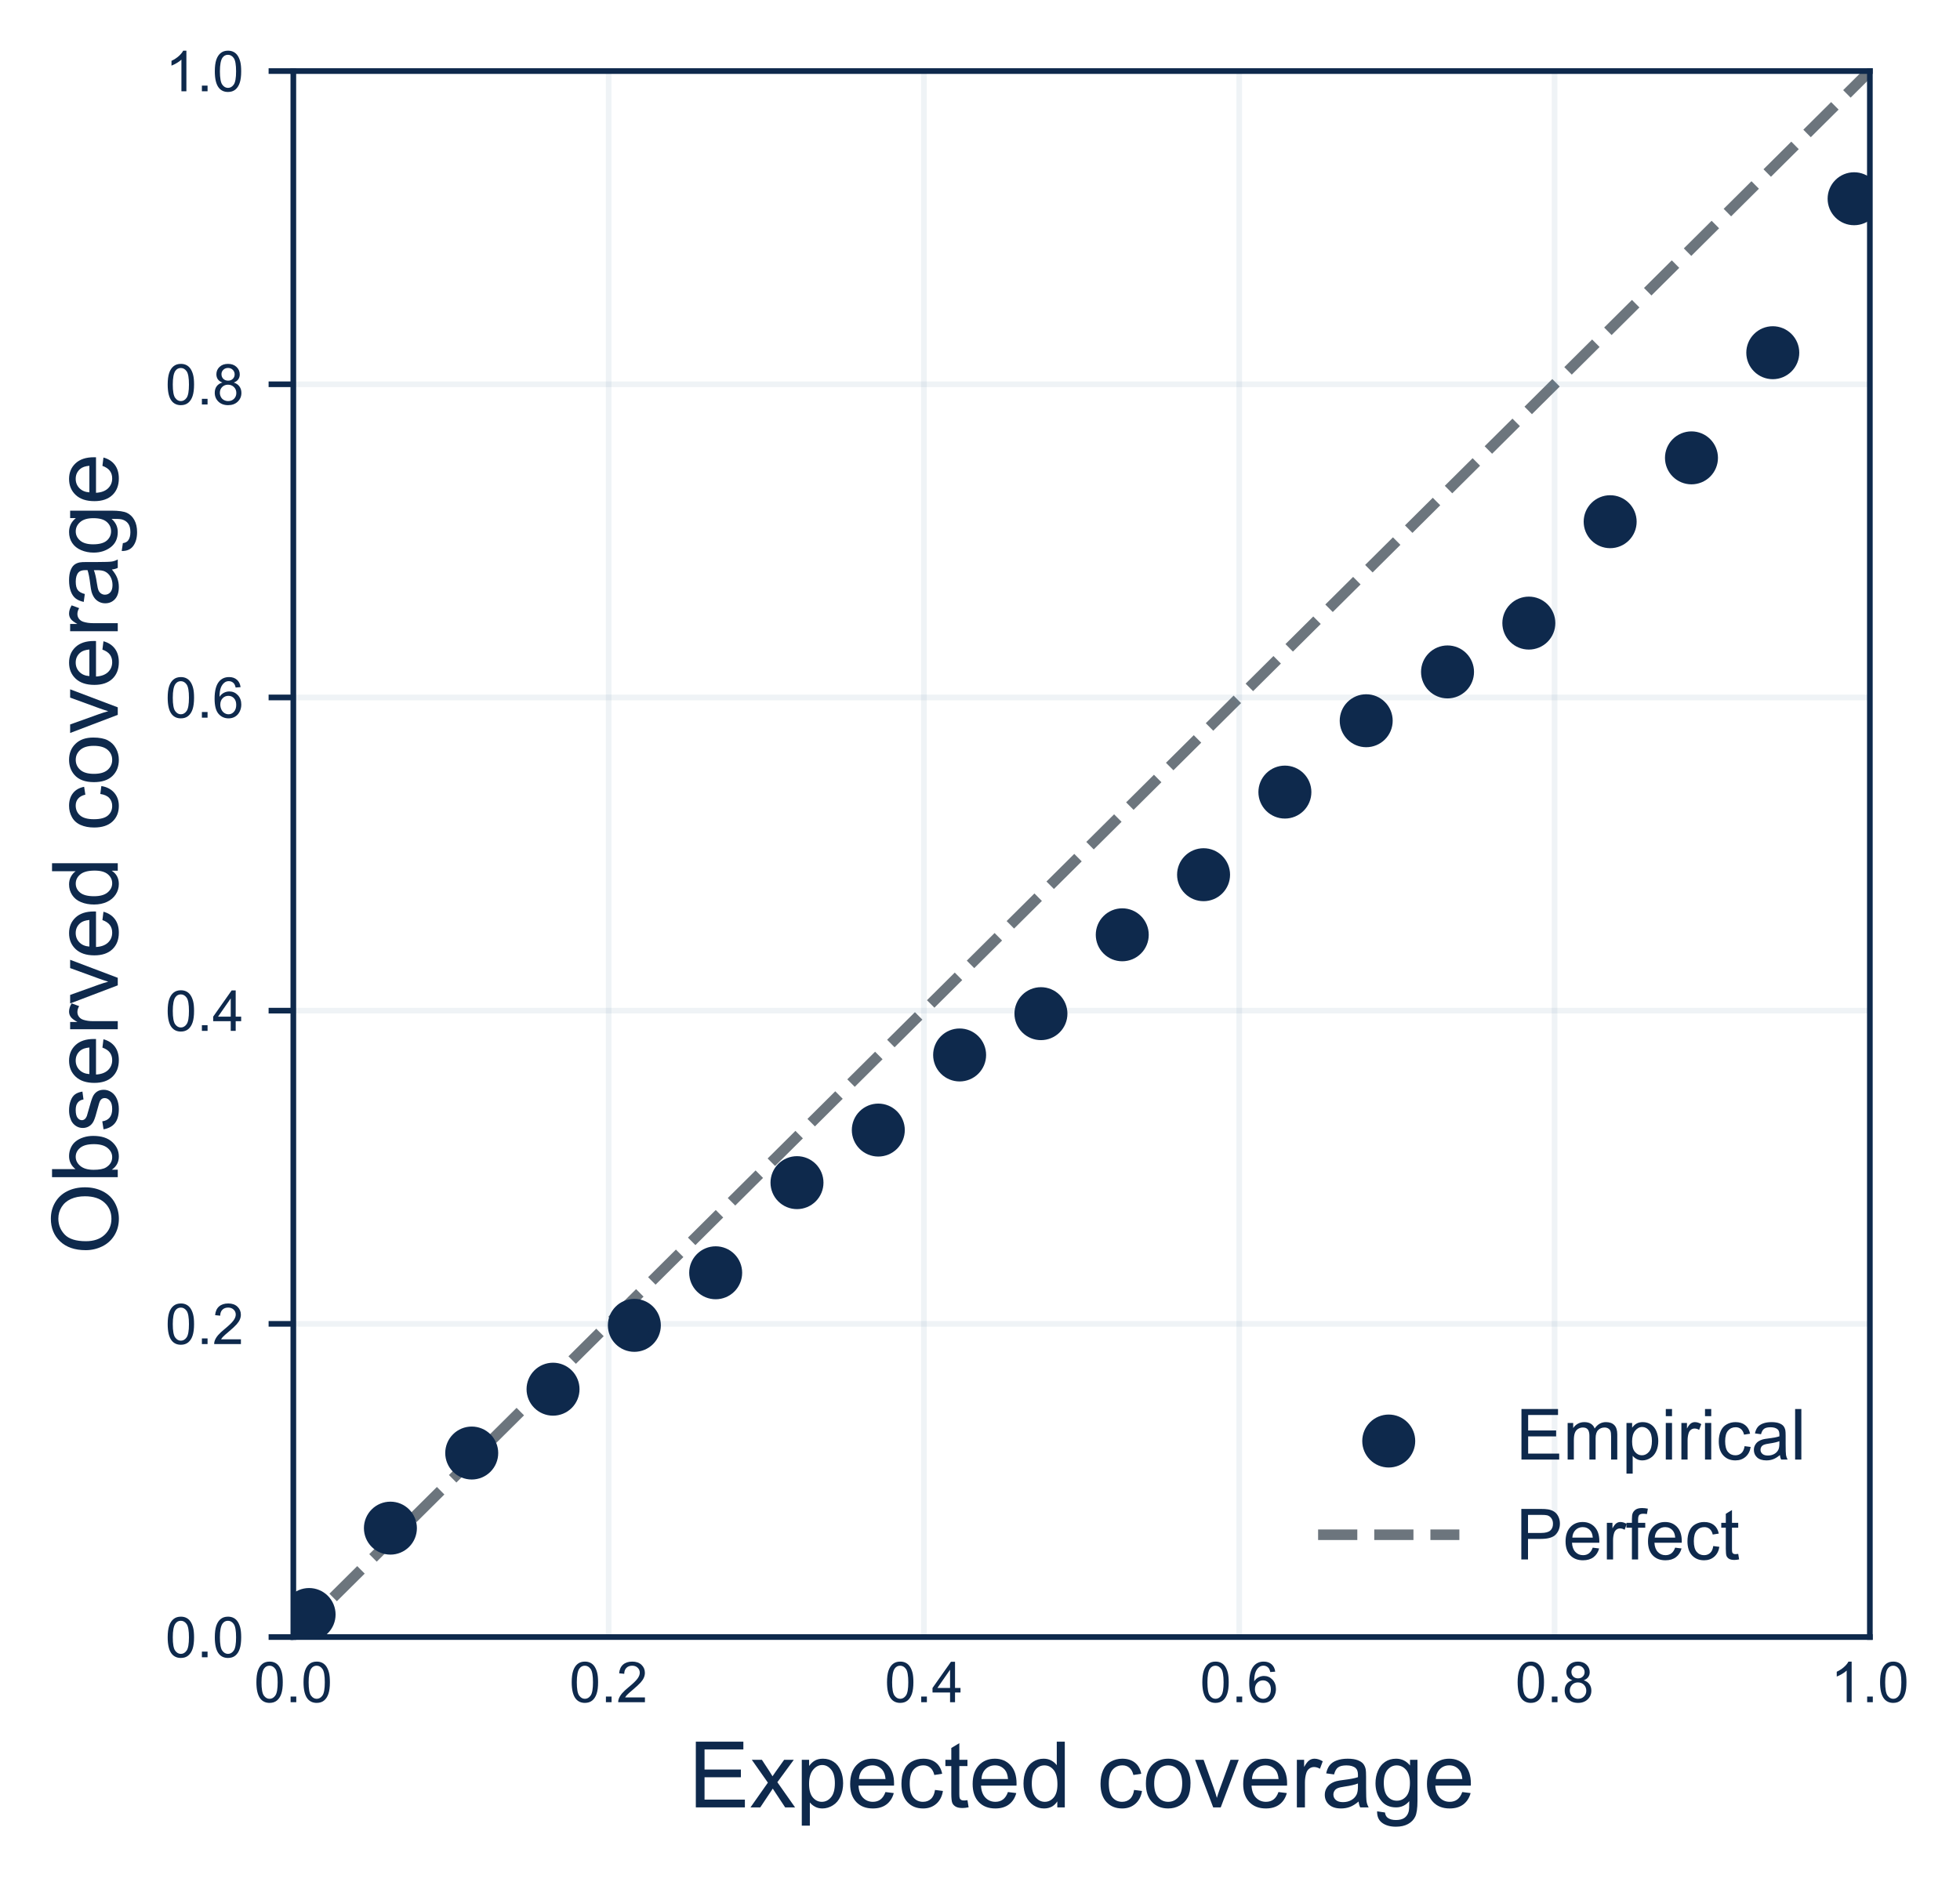
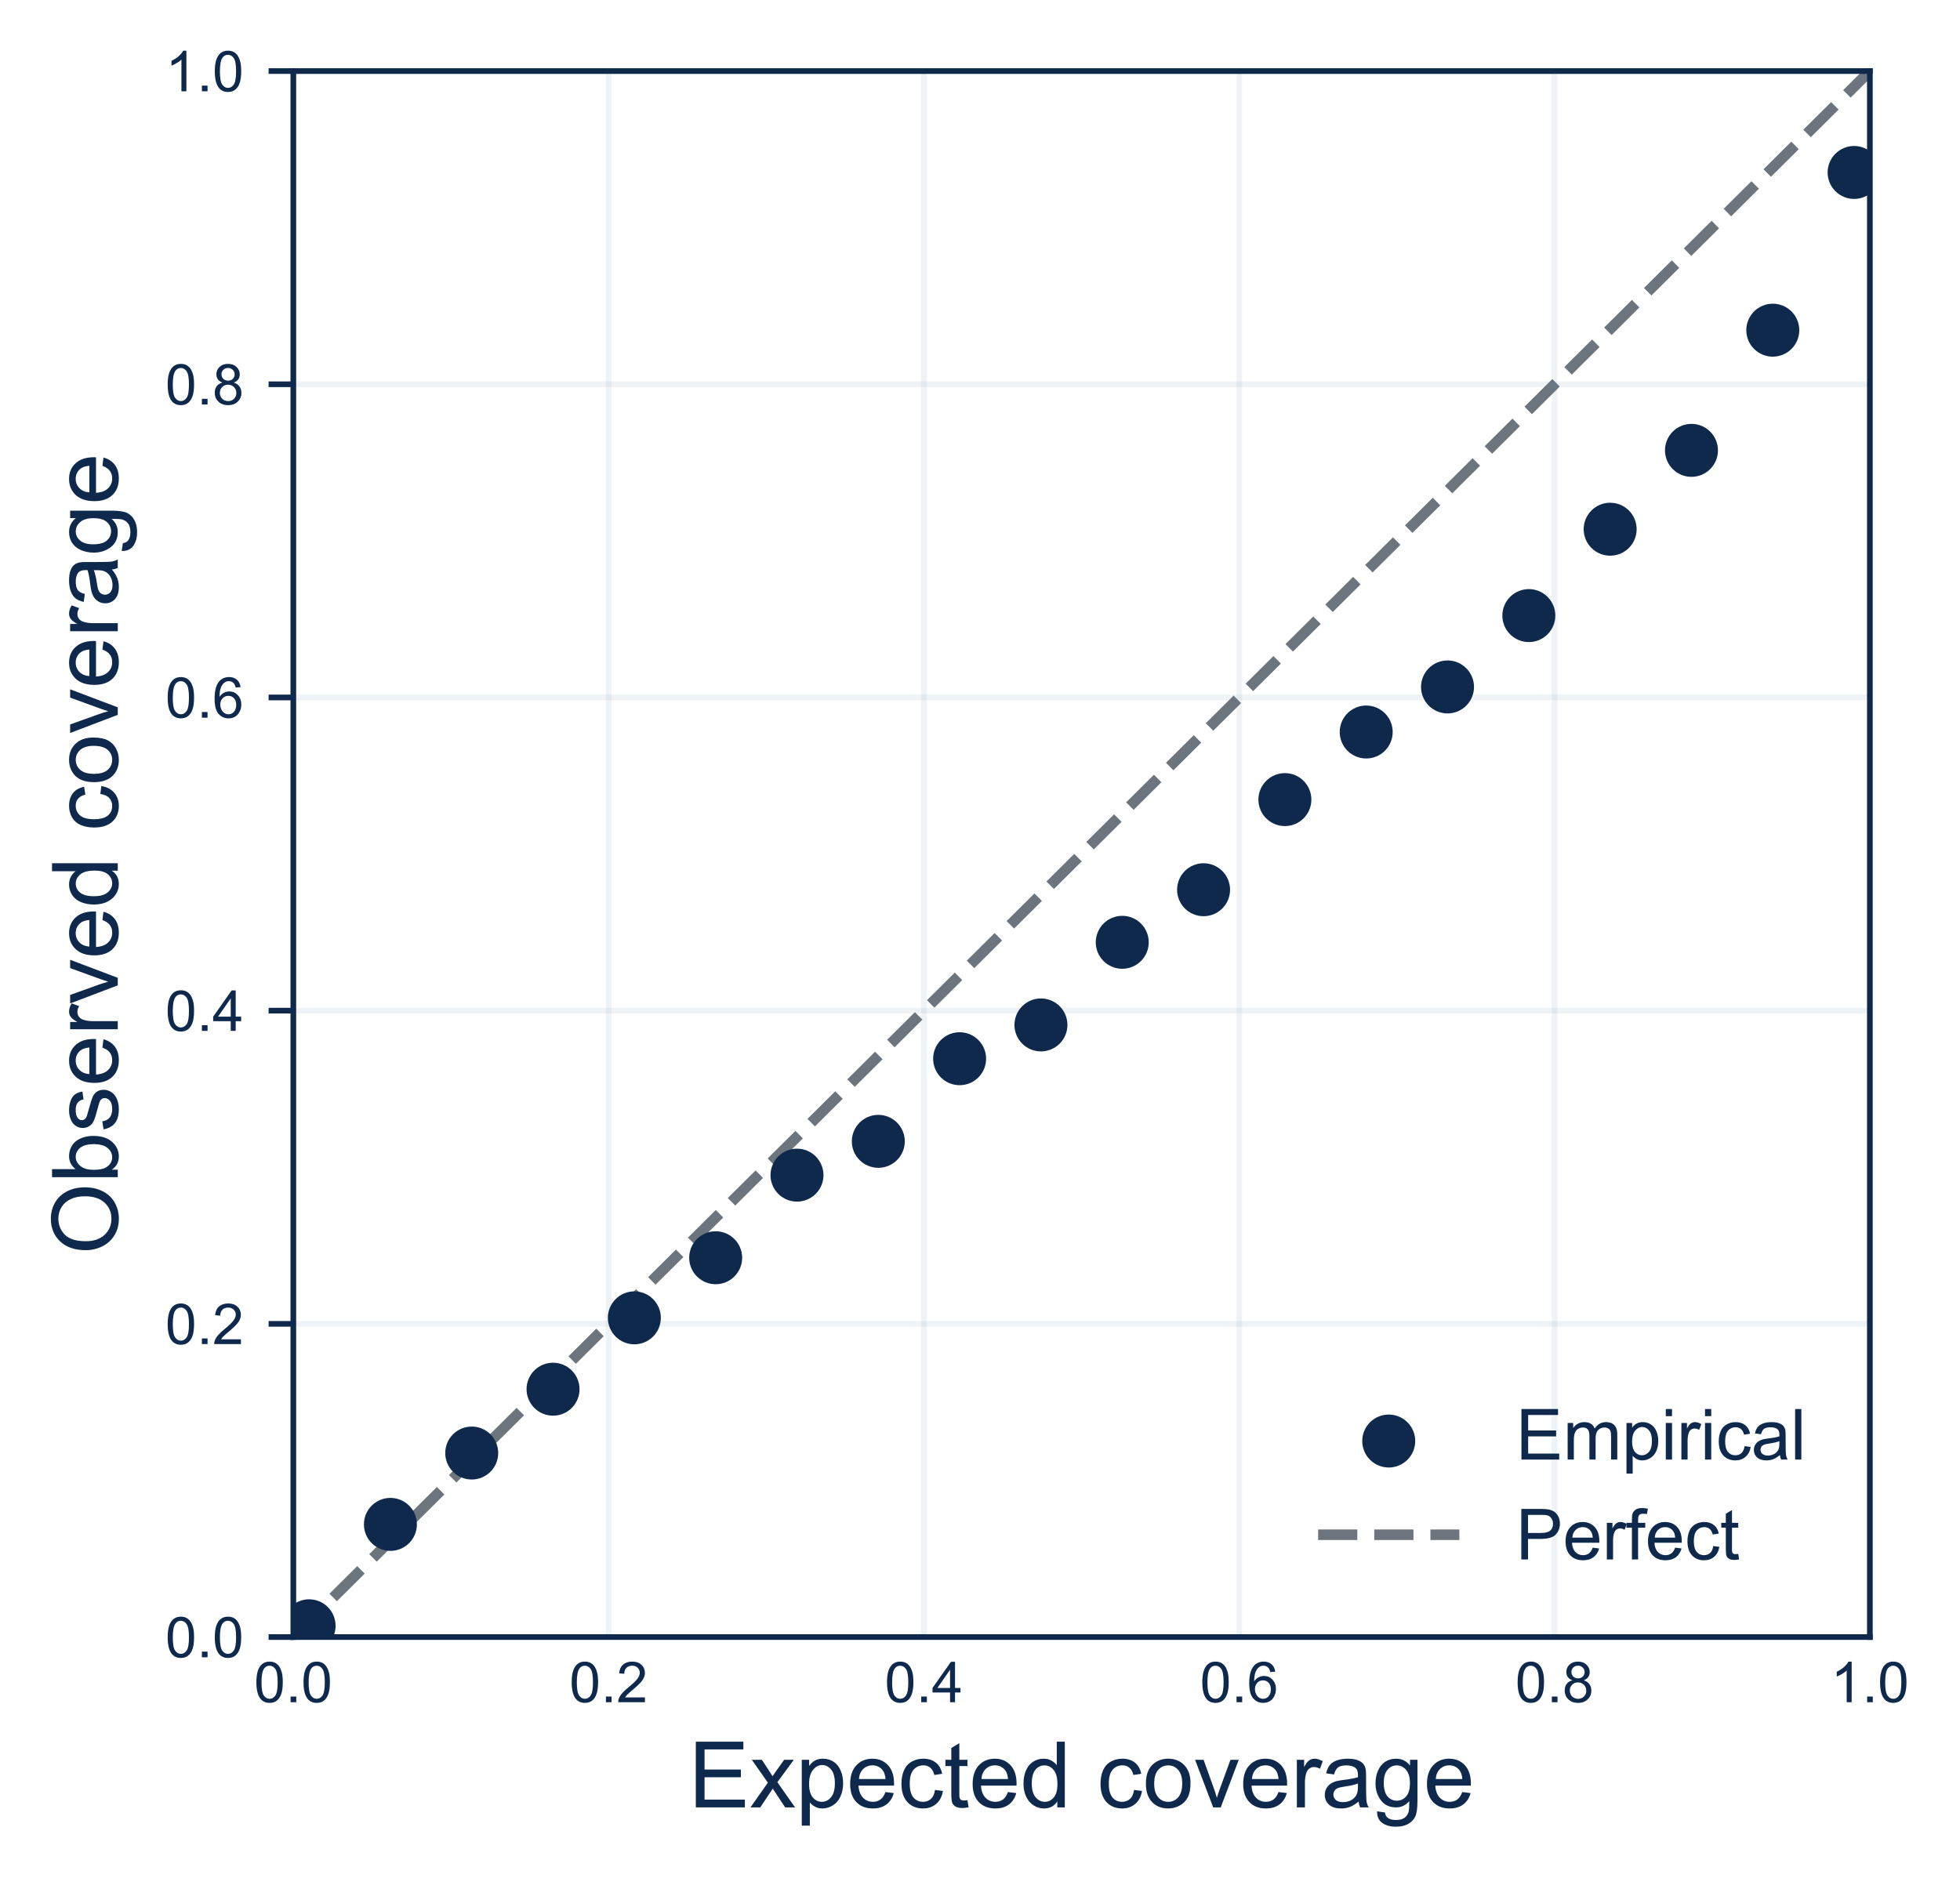
<svg xmlns="http://www.w3.org/2000/svg" xmlns:xlink="http://www.w3.org/1999/xlink" width="277.488pt" height="265.881pt" viewBox="0 0 277.488 265.881" version="1.1">
  <defs>
    <style type="text/css">*{stroke-linejoin: round; stroke-linecap: butt}</style>
  </defs>
  <g id="figure_1">
    <g id="patch_1">
      <path d="M 0 265.881  L 277.488 265.881  L 277.488 0  L 0 0  L 0 265.881  z " style="fill: none" />
    </g>
    <g id="axes_1">
      <g id="patch_2">
        <path d="M 41.528 231.823  L 264.728 231.823  L 264.728 10.063  L 41.528 10.063  L 41.528 231.823  z " style="fill: none" />
      </g>
      <g id="line2d_1">
-         <path d="M 41.528 231.823  L 264.728 10.063  " clip-path="url(#p18cd16f73b)" style="fill: none; stroke-dasharray: 5.55,2.4; stroke-dashoffset: 0; stroke: #6c757d; stroke-width: 1.5" />
+         <path d="M 41.528 231.823  L 264.728 10.063  " clip-path="url(#p5e18828554)" style="fill: none; stroke-dasharray: 5.55,2.4; stroke-dashoffset: 0; stroke: #6c757d; stroke-width: 1.5" />
      </g>
      <g id="matplotlib.axis_1">
        <g id="xtick_1">
          <g id="line2d_2">
-             <path d="M 41.528 231.823  L 41.528 10.063  " clip-path="url(#p18cd16f73b)" style="fill: none; stroke: #5f86a5; stroke-opacity: 0.1; stroke-width: 0.8; stroke-linecap: square" />
+             <path d="M 41.528 231.823  L 41.528 10.063  " clip-path="url(#p5e18828554)" style="fill: none; stroke: #5f86a5; stroke-opacity: 0.1; stroke-width: 0.8; stroke-linecap: square" />
          </g>
          <g id="line2d_3" />
          <g id="text_1">
            <g style="fill: #0e294c" transform="translate(35.96781 241.0494) scale(0.08 -0.08)">
              <defs>
                <path id="ArialMT-30" d="M 266 2259  Q 266 3072 433 3567  Q 600 4063 929 4331  Q 1259 4600 1759 4600  Q 2128 4600 2406 4451  Q 2684 4303 2865 4023  Q 3047 3744 3150 3342  Q 3253 2941 3253 2259  Q 3253 1453 3087 958  Q 2922 463 2592 192  Q 2263 -78 1759 -78  Q 1097 -78 719 397  Q 266 969 266 2259  z M 844 2259  Q 844 1131 1108 757  Q 1372 384 1759 384  Q 2147 384 2411 759  Q 2675 1134 2675 2259  Q 2675 3391 2411 3762  Q 2147 4134 1753 4134  Q 1366 4134 1134 3806  Q 844 3388 844 2259  z " transform="scale(0.015625)" />
                <path id="ArialMT-2e" d="M 581 0  L 581 641  L 1222 641  L 1222 0  L 581 0  z " transform="scale(0.015625)" />
              </defs>
              <use xlink:href="#ArialMT-30" />
              <use xlink:href="#ArialMT-2e" transform="translate(55.61523 0)" />
              <use xlink:href="#ArialMT-30" transform="translate(83.39844 0)" />
            </g>
          </g>
        </g>
        <g id="xtick_2">
          <g id="line2d_4">
-             <path d="M 86.168 231.823  L 86.168 10.063  " clip-path="url(#p18cd16f73b)" style="fill: none; stroke: #5f86a5; stroke-opacity: 0.1; stroke-width: 0.8; stroke-linecap: square" />
+             <path d="M 86.168 231.823  L 86.168 10.063  " clip-path="url(#p5e18828554)" style="fill: none; stroke: #5f86a5; stroke-opacity: 0.1; stroke-width: 0.8; stroke-linecap: square" />
          </g>
          <g id="line2d_5" />
          <g id="text_2">
            <g style="fill: #0e294c" transform="translate(80.60781 241.0494) scale(0.08 -0.08)">
              <defs>
                <path id="ArialMT-32" d="M 3222 541  L 3222 0  L 194 0  Q 188 203 259 391  Q 375 700 629 1000  Q 884 1300 1366 1694  Q 2113 2306 2375 2664  Q 2638 3022 2638 3341  Q 2638 3675 2398 3904  Q 2159 4134 1775 4134  Q 1369 4134 1125 3890  Q 881 3647 878 3216  L 300 3275  Q 359 3922 746 4261  Q 1134 4600 1788 4600  Q 2447 4600 2831 4234  Q 3216 3869 3216 3328  Q 3216 3053 3103 2787  Q 2991 2522 2730 2228  Q 2469 1934 1863 1422  Q 1356 997 1212 845  Q 1069 694 975 541  L 3222 541  z " transform="scale(0.015625)" />
              </defs>
              <use xlink:href="#ArialMT-30" />
              <use xlink:href="#ArialMT-2e" transform="translate(55.61523 0)" />
              <use xlink:href="#ArialMT-32" transform="translate(83.39844 0)" />
            </g>
          </g>
        </g>
        <g id="xtick_3">
          <g id="line2d_6">
-             <path d="M 130.808 231.823  L 130.808 10.063  " clip-path="url(#p18cd16f73b)" style="fill: none; stroke: #5f86a5; stroke-opacity: 0.1; stroke-width: 0.8; stroke-linecap: square" />
+             <path d="M 130.808 231.823  L 130.808 10.063  " clip-path="url(#p5e18828554)" style="fill: none; stroke: #5f86a5; stroke-opacity: 0.1; stroke-width: 0.8; stroke-linecap: square" />
          </g>
          <g id="line2d_7" />
          <g id="text_3">
            <g style="fill: #0e294c" transform="translate(125.2478 241.0494) scale(0.08 -0.08)">
              <defs>
                <path id="ArialMT-34" d="M 2069 0  L 2069 1097  L 81 1097  L 81 1613  L 2172 4581  L 2631 4581  L 2631 1613  L 3250 1613  L 3250 1097  L 2631 1097  L 2631 0  L 2069 0  z M 2069 1613  L 2069 3678  L 634 1613  L 2069 1613  z " transform="scale(0.015625)" />
              </defs>
              <use xlink:href="#ArialMT-30" />
              <use xlink:href="#ArialMT-2e" transform="translate(55.61523 0)" />
              <use xlink:href="#ArialMT-34" transform="translate(83.39844 0)" />
            </g>
          </g>
        </g>
        <g id="xtick_4">
          <g id="line2d_8">
-             <path d="M 175.448 231.823  L 175.448 10.063  " clip-path="url(#p18cd16f73b)" style="fill: none; stroke: #5f86a5; stroke-opacity: 0.1; stroke-width: 0.8; stroke-linecap: square" />
+             <path d="M 175.448 231.823  L 175.448 10.063  " clip-path="url(#p5e18828554)" style="fill: none; stroke: #5f86a5; stroke-opacity: 0.1; stroke-width: 0.8; stroke-linecap: square" />
          </g>
          <g id="line2d_9" />
          <g id="text_4">
            <g style="fill: #0e294c" transform="translate(169.8878 241.0494) scale(0.08 -0.08)">
              <defs>
                <path id="ArialMT-36" d="M 3184 3459  L 2625 3416  Q 2550 3747 2413 3897  Q 2184 4138 1850 4138  Q 1581 4138 1378 3988  Q 1113 3794 959 3422  Q 806 3050 800 2363  Q 1003 2672 1297 2822  Q 1591 2972 1913 2972  Q 2475 2972 2870 2558  Q 3266 2144 3266 1488  Q 3266 1056 3080 686  Q 2894 316 2569 119  Q 2244 -78 1831 -78  Q 1128 -78 684 439  Q 241 956 241 2144  Q 241 3472 731 4075  Q 1159 4600 1884 4600  Q 2425 4600 2770 4297  Q 3116 3994 3184 3459  z M 888 1484  Q 888 1194 1011 928  Q 1134 663 1356 523  Q 1578 384 1822 384  Q 2178 384 2434 671  Q 2691 959 2691 1453  Q 2691 1928 2437 2201  Q 2184 2475 1800 2475  Q 1419 2475 1153 2201  Q 888 1928 888 1484  z " transform="scale(0.015625)" />
              </defs>
              <use xlink:href="#ArialMT-30" />
              <use xlink:href="#ArialMT-2e" transform="translate(55.61523 0)" />
              <use xlink:href="#ArialMT-36" transform="translate(83.39844 0)" />
            </g>
          </g>
        </g>
        <g id="xtick_5">
          <g id="line2d_10">
-             <path d="M 220.088 231.823  L 220.088 10.063  " clip-path="url(#p18cd16f73b)" style="fill: none; stroke: #5f86a5; stroke-opacity: 0.1; stroke-width: 0.8; stroke-linecap: square" />
+             <path d="M 220.088 231.823  L 220.088 10.063  " clip-path="url(#p5e18828554)" style="fill: none; stroke: #5f86a5; stroke-opacity: 0.1; stroke-width: 0.8; stroke-linecap: square" />
          </g>
          <g id="line2d_11" />
          <g id="text_5">
            <g style="fill: #0e294c" transform="translate(214.5278 241.0494) scale(0.08 -0.08)">
              <defs>
                <path id="ArialMT-38" d="M 1131 2484  Q 781 2613 612 2850  Q 444 3088 444 3419  Q 444 3919 803 4259  Q 1163 4600 1759 4600  Q 2359 4600 2725 4251  Q 3091 3903 3091 3403  Q 3091 3084 2923 2848  Q 2756 2613 2416 2484  Q 2838 2347 3058 2040  Q 3278 1734 3278 1309  Q 3278 722 2862 322  Q 2447 -78 1769 -78  Q 1091 -78 675 323  Q 259 725 259 1325  Q 259 1772 486 2073  Q 713 2375 1131 2484  z M 1019 3438  Q 1019 3113 1228 2906  Q 1438 2700 1772 2700  Q 2097 2700 2305 2904  Q 2513 3109 2513 3406  Q 2513 3716 2298 3927  Q 2084 4138 1766 4138  Q 1444 4138 1231 3931  Q 1019 3725 1019 3438  z M 838 1322  Q 838 1081 952 856  Q 1066 631 1291 507  Q 1516 384 1775 384  Q 2178 384 2440 643  Q 2703 903 2703 1303  Q 2703 1709 2433 1975  Q 2163 2241 1756 2241  Q 1359 2241 1098 1978  Q 838 1716 838 1322  z " transform="scale(0.015625)" />
              </defs>
              <use xlink:href="#ArialMT-30" />
              <use xlink:href="#ArialMT-2e" transform="translate(55.61523 0)" />
              <use xlink:href="#ArialMT-38" transform="translate(83.39844 0)" />
            </g>
          </g>
        </g>
        <g id="xtick_6">
          <g id="line2d_12">
-             <path d="M 264.728 231.823  L 264.728 10.063  " clip-path="url(#p18cd16f73b)" style="fill: none; stroke: #5f86a5; stroke-opacity: 0.1; stroke-width: 0.8; stroke-linecap: square" />
+             <path d="M 264.728 231.823  L 264.728 10.063  " clip-path="url(#p5e18828554)" style="fill: none; stroke: #5f86a5; stroke-opacity: 0.1; stroke-width: 0.8; stroke-linecap: square" />
          </g>
          <g id="line2d_13" />
          <g id="text_6">
            <g style="fill: #0e294c" transform="translate(259.1678 241.0494) scale(0.08 -0.08)">
              <defs>
                <path id="ArialMT-31" d="M 2384 0  L 1822 0  L 1822 3584  Q 1619 3391 1289 3197  Q 959 3003 697 2906  L 697 3450  Q 1169 3672 1522 3987  Q 1875 4303 2022 4600  L 2384 4600  L 2384 0  z " transform="scale(0.015625)" />
              </defs>
              <use xlink:href="#ArialMT-31" />
              <use xlink:href="#ArialMT-2e" transform="translate(55.61523 0)" />
              <use xlink:href="#ArialMT-30" transform="translate(83.39844 0)" />
            </g>
          </g>
        </g>
        <g id="text_7">
          <g style="fill: #0e294c" transform="translate(97.48477 255.9445) scale(0.13 -0.13)">
            <defs>
              <path id="ArialMT-45" d="M 506 0  L 506 4581  L 3819 4581  L 3819 4041  L 1113 4041  L 1113 2638  L 3647 2638  L 3647 2100  L 1113 2100  L 1113 541  L 3925 541  L 3925 0  L 506 0  z " transform="scale(0.015625)" />
              <path id="ArialMT-78" d="M 47 0  L 1259 1725  L 138 3319  L 841 3319  L 1350 2541  Q 1494 2319 1581 2169  Q 1719 2375 1834 2534  L 2394 3319  L 3066 3319  L 1919 1756  L 3153 0  L 2463 0  L 1781 1031  L 1600 1309  L 728 0  L 47 0  z " transform="scale(0.015625)" />
              <path id="ArialMT-70" d="M 422 -1272  L 422 3319  L 934 3319  L 934 2888  Q 1116 3141 1344 3267  Q 1572 3394 1897 3394  Q 2322 3394 2647 3175  Q 2972 2956 3137 2557  Q 3303 2159 3303 1684  Q 3303 1175 3120 767  Q 2938 359 2589 142  Q 2241 -75 1856 -75  Q 1575 -75 1351 44  Q 1128 163 984 344  L 984 -1272  L 422 -1272  z M 931 1641  Q 931 1000 1190 694  Q 1450 388 1819 388  Q 2194 388 2461 705  Q 2728 1022 2728 1688  Q 2728 2322 2467 2637  Q 2206 2953 1844 2953  Q 1484 2953 1207 2617  Q 931 2281 931 1641  z " transform="scale(0.015625)" />
              <path id="ArialMT-65" d="M 2694 1069  L 3275 997  Q 3138 488 2766 206  Q 2394 -75 1816 -75  Q 1088 -75 661 373  Q 234 822 234 1631  Q 234 2469 665 2931  Q 1097 3394 1784 3394  Q 2450 3394 2872 2941  Q 3294 2488 3294 1666  Q 3294 1616 3291 1516  L 816 1516  Q 847 969 1125 678  Q 1403 388 1819 388  Q 2128 388 2347 550  Q 2566 713 2694 1069  z M 847 1978  L 2700 1978  Q 2663 2397 2488 2606  Q 2219 2931 1791 2931  Q 1403 2931 1139 2672  Q 875 2413 847 1978  z " transform="scale(0.015625)" />
              <path id="ArialMT-63" d="M 2588 1216  L 3141 1144  Q 3050 572 2676 248  Q 2303 -75 1759 -75  Q 1078 -75 664 370  Q 250 816 250 1647  Q 250 2184 428 2587  Q 606 2991 970 3192  Q 1334 3394 1763 3394  Q 2303 3394 2647 3120  Q 2991 2847 3088 2344  L 2541 2259  Q 2463 2594 2264 2762  Q 2066 2931 1784 2931  Q 1359 2931 1093 2626  Q 828 2322 828 1663  Q 828 994 1084 691  Q 1341 388 1753 388  Q 2084 388 2306 591  Q 2528 794 2588 1216  z " transform="scale(0.015625)" />
              <path id="ArialMT-74" d="M 1650 503  L 1731 6  Q 1494 -44 1306 -44  Q 1000 -44 831 53  Q 663 150 594 308  Q 525 466 525 972  L 525 2881  L 113 2881  L 113 3319  L 525 3319  L 525 4141  L 1084 4478  L 1084 3319  L 1650 3319  L 1650 2881  L 1084 2881  L 1084 941  Q 1084 700 1114 631  Q 1144 563 1211 522  Q 1278 481 1403 481  Q 1497 481 1650 503  z " transform="scale(0.015625)" />
              <path id="ArialMT-64" d="M 2575 0  L 2575 419  Q 2259 -75 1647 -75  Q 1250 -75 917 144  Q 584 363 401 755  Q 219 1147 219 1656  Q 219 2153 384 2558  Q 550 2963 881 3178  Q 1213 3394 1622 3394  Q 1922 3394 2156 3267  Q 2391 3141 2538 2938  L 2538 4581  L 3097 4581  L 3097 0  L 2575 0  z M 797 1656  Q 797 1019 1065 703  Q 1334 388 1700 388  Q 2069 388 2326 689  Q 2584 991 2584 1609  Q 2584 2291 2321 2609  Q 2059 2928 1675 2928  Q 1300 2928 1048 2622  Q 797 2316 797 1656  z " transform="scale(0.015625)" />
              <path id="ArialMT-20" transform="scale(0.015625)" />
              <path id="ArialMT-6f" d="M 213 1659  Q 213 2581 725 3025  Q 1153 3394 1769 3394  Q 2453 3394 2887 2945  Q 3322 2497 3322 1706  Q 3322 1066 3130 698  Q 2938 331 2570 128  Q 2203 -75 1769 -75  Q 1072 -75 642 372  Q 213 819 213 1659  z M 791 1659  Q 791 1022 1069 705  Q 1347 388 1769 388  Q 2188 388 2466 706  Q 2744 1025 2744 1678  Q 2744 2294 2464 2611  Q 2184 2928 1769 2928  Q 1347 2928 1069 2612  Q 791 2297 791 1659  z " transform="scale(0.015625)" />
              <path id="ArialMT-76" d="M 1344 0  L 81 3319  L 675 3319  L 1388 1331  Q 1503 1009 1600 663  Q 1675 925 1809 1294  L 2547 3319  L 3125 3319  L 1869 0  L 1344 0  z " transform="scale(0.015625)" />
              <path id="ArialMT-72" d="M 416 0  L 416 3319  L 922 3319  L 922 2816  Q 1116 3169 1280 3281  Q 1444 3394 1641 3394  Q 1925 3394 2219 3213  L 2025 2691  Q 1819 2813 1613 2813  Q 1428 2813 1281 2702  Q 1134 2591 1072 2394  Q 978 2094 978 1738  L 978 0  L 416 0  z " transform="scale(0.015625)" />
              <path id="ArialMT-61" d="M 2588 409  Q 2275 144 1986 34  Q 1697 -75 1366 -75  Q 819 -75 525 192  Q 231 459 231 875  Q 231 1119 342 1320  Q 453 1522 633 1644  Q 813 1766 1038 1828  Q 1203 1872 1538 1913  Q 2219 1994 2541 2106  Q 2544 2222 2544 2253  Q 2544 2597 2384 2738  Q 2169 2928 1744 2928  Q 1347 2928 1158 2789  Q 969 2650 878 2297  L 328 2372  Q 403 2725 575 2942  Q 747 3159 1072 3276  Q 1397 3394 1825 3394  Q 2250 3394 2515 3294  Q 2781 3194 2906 3042  Q 3031 2891 3081 2659  Q 3109 2516 3109 2141  L 3109 1391  Q 3109 606 3145 398  Q 3181 191 3288 0  L 2700 0  Q 2613 175 2588 409  z M 2541 1666  Q 2234 1541 1622 1453  Q 1275 1403 1131 1340  Q 988 1278 909 1158  Q 831 1038 831 891  Q 831 666 1001 516  Q 1172 366 1500 366  Q 1825 366 2078 508  Q 2331 650 2450 897  Q 2541 1088 2541 1459  L 2541 1666  z " transform="scale(0.015625)" />
              <path id="ArialMT-67" d="M 319 -275  L 866 -356  Q 900 -609 1056 -725  Q 1266 -881 1628 -881  Q 2019 -881 2231 -725  Q 2444 -569 2519 -288  Q 2563 -116 2559 434  Q 2191 0 1641 0  Q 956 0 581 494  Q 206 988 206 1678  Q 206 2153 378 2554  Q 550 2956 876 3175  Q 1203 3394 1644 3394  Q 2231 3394 2613 2919  L 2613 3319  L 3131 3319  L 3131 450  Q 3131 -325 2973 -648  Q 2816 -972 2473 -1159  Q 2131 -1347 1631 -1347  Q 1038 -1347 672 -1080  Q 306 -813 319 -275  z M 784 1719  Q 784 1066 1043 766  Q 1303 466 1694 466  Q 2081 466 2343 764  Q 2606 1063 2606 1700  Q 2606 2309 2336 2618  Q 2066 2928 1684 2928  Q 1309 2928 1046 2623  Q 784 2319 784 1719  z " transform="scale(0.015625)" />
            </defs>
            <use xlink:href="#ArialMT-45" />
            <use xlink:href="#ArialMT-78" transform="translate(66.69922 0)" />
            <use xlink:href="#ArialMT-70" transform="translate(116.6992 0)" />
            <use xlink:href="#ArialMT-65" transform="translate(172.3145 0)" />
            <use xlink:href="#ArialMT-63" transform="translate(227.9297 0)" />
            <use xlink:href="#ArialMT-74" transform="translate(277.9297 0)" />
            <use xlink:href="#ArialMT-65" transform="translate(305.7129 0)" />
            <use xlink:href="#ArialMT-64" transform="translate(361.3281 0)" />
            <use xlink:href="#ArialMT-20" transform="translate(416.9434 0)" />
            <use xlink:href="#ArialMT-63" transform="translate(444.7266 0)" />
            <use xlink:href="#ArialMT-6f" transform="translate(494.7266 0)" />
            <use xlink:href="#ArialMT-76" transform="translate(550.3418 0)" />
            <use xlink:href="#ArialMT-65" transform="translate(600.3418 0)" />
            <use xlink:href="#ArialMT-72" transform="translate(655.957 0)" />
            <use xlink:href="#ArialMT-61" transform="translate(689.2578 0)" />
            <use xlink:href="#ArialMT-67" transform="translate(744.873 0)" />
            <use xlink:href="#ArialMT-65" transform="translate(800.4883 0)" />
          </g>
        </g>
      </g>
      <g id="matplotlib.axis_2">
        <g id="ytick_1">
          <g id="line2d_14">
-             <path d="M 41.528 231.823  L 264.728 231.823  " clip-path="url(#p18cd16f73b)" style="fill: none; stroke: #5f86a5; stroke-opacity: 0.1; stroke-width: 0.8; stroke-linecap: square" />
+             <path d="M 41.528 231.823  L 264.728 231.823  " clip-path="url(#p5e18828554)" style="fill: none; stroke: #5f86a5; stroke-opacity: 0.1; stroke-width: 0.8; stroke-linecap: square" />
          </g>
          <g id="line2d_15">
            <defs>
-               <path id="mb6c1f010cb" d="M 0 0  L -3.5 0  " style="stroke: #0e294c; stroke-width: 0.8" />
-             </defs>
-             <g>
-               <use xlink:href="#mb6c1f010cb" x="41.528" y="231.823" style="fill: #0e294c; stroke: #0e294c; stroke-width: 0.8" />
+               <path id="m0d57a4d562" d="M 0 0  L -3.5 0  " style="stroke: #0e294c; stroke-width: 0.8" />
+             </defs>
+             <g>
+               <use xlink:href="#m0d57a4d562" x="41.528" y="231.823" style="fill: #0e294c; stroke: #0e294c; stroke-width: 0.8" />
            </g>
          </g>
          <g id="text_8">
            <g style="fill: #0e294c" transform="translate(23.40781 234.6863) scale(0.08 -0.08)">
              <use xlink:href="#ArialMT-30" />
              <use xlink:href="#ArialMT-2e" transform="translate(55.61523 0)" />
              <use xlink:href="#ArialMT-30" transform="translate(83.39844 0)" />
            </g>
          </g>
        </g>
        <g id="ytick_2">
          <g id="line2d_16">
-             <path d="M 41.528 187.471  L 264.728 187.471  " clip-path="url(#p18cd16f73b)" style="fill: none; stroke: #5f86a5; stroke-opacity: 0.1; stroke-width: 0.8; stroke-linecap: square" />
+             <path d="M 41.528 187.471  L 264.728 187.471  " clip-path="url(#p5e18828554)" style="fill: none; stroke: #5f86a5; stroke-opacity: 0.1; stroke-width: 0.8; stroke-linecap: square" />
          </g>
          <g id="line2d_17">
            <g>
-               <use xlink:href="#mb6c1f010cb" x="41.528" y="187.471" style="fill: #0e294c; stroke: #0e294c; stroke-width: 0.8" />
+               <use xlink:href="#m0d57a4d562" x="41.528" y="187.471" style="fill: #0e294c; stroke: #0e294c; stroke-width: 0.8" />
            </g>
          </g>
          <g id="text_9">
            <g style="fill: #0e294c" transform="translate(23.40781 190.3342) scale(0.08 -0.08)">
              <use xlink:href="#ArialMT-30" />
              <use xlink:href="#ArialMT-2e" transform="translate(55.61523 0)" />
              <use xlink:href="#ArialMT-32" transform="translate(83.39844 0)" />
            </g>
          </g>
        </g>
        <g id="ytick_3">
          <g id="line2d_18">
-             <path d="M 41.528 143.119  L 264.728 143.119  " clip-path="url(#p18cd16f73b)" style="fill: none; stroke: #5f86a5; stroke-opacity: 0.1; stroke-width: 0.8; stroke-linecap: square" />
+             <path d="M 41.528 143.119  L 264.728 143.119  " clip-path="url(#p5e18828554)" style="fill: none; stroke: #5f86a5; stroke-opacity: 0.1; stroke-width: 0.8; stroke-linecap: square" />
          </g>
          <g id="line2d_19">
            <g>
-               <use xlink:href="#mb6c1f010cb" x="41.528" y="143.119" style="fill: #0e294c; stroke: #0e294c; stroke-width: 0.8" />
+               <use xlink:href="#m0d57a4d562" x="41.528" y="143.119" style="fill: #0e294c; stroke: #0e294c; stroke-width: 0.8" />
            </g>
          </g>
          <g id="text_10">
            <g style="fill: #0e294c" transform="translate(23.40781 145.9822) scale(0.08 -0.08)">
              <use xlink:href="#ArialMT-30" />
              <use xlink:href="#ArialMT-2e" transform="translate(55.61523 0)" />
              <use xlink:href="#ArialMT-34" transform="translate(83.39844 0)" />
            </g>
          </g>
        </g>
        <g id="ytick_4">
          <g id="line2d_20">
-             <path d="M 41.528 98.767  L 264.728 98.767  " clip-path="url(#p18cd16f73b)" style="fill: none; stroke: #5f86a5; stroke-opacity: 0.1; stroke-width: 0.8; stroke-linecap: square" />
+             <path d="M 41.528 98.767  L 264.728 98.767  " clip-path="url(#p5e18828554)" style="fill: none; stroke: #5f86a5; stroke-opacity: 0.1; stroke-width: 0.8; stroke-linecap: square" />
          </g>
          <g id="line2d_21">
            <g>
-               <use xlink:href="#mb6c1f010cb" x="41.528" y="98.767" style="fill: #0e294c; stroke: #0e294c; stroke-width: 0.8" />
+               <use xlink:href="#m0d57a4d562" x="41.528" y="98.767" style="fill: #0e294c; stroke: #0e294c; stroke-width: 0.8" />
            </g>
          </g>
          <g id="text_11">
            <g style="fill: #0e294c" transform="translate(23.40781 101.6303) scale(0.08 -0.08)">
              <use xlink:href="#ArialMT-30" />
              <use xlink:href="#ArialMT-2e" transform="translate(55.61523 0)" />
              <use xlink:href="#ArialMT-36" transform="translate(83.39844 0)" />
            </g>
          </g>
        </g>
        <g id="ytick_5">
          <g id="line2d_22">
-             <path d="M 41.528 54.415  L 264.728 54.415  " clip-path="url(#p18cd16f73b)" style="fill: none; stroke: #5f86a5; stroke-opacity: 0.1; stroke-width: 0.8; stroke-linecap: square" />
+             <path d="M 41.528 54.415  L 264.728 54.415  " clip-path="url(#p5e18828554)" style="fill: none; stroke: #5f86a5; stroke-opacity: 0.1; stroke-width: 0.8; stroke-linecap: square" />
          </g>
          <g id="line2d_23">
            <g>
-               <use xlink:href="#mb6c1f010cb" x="41.528" y="54.415" style="fill: #0e294c; stroke: #0e294c; stroke-width: 0.8" />
+               <use xlink:href="#m0d57a4d562" x="41.528" y="54.415" style="fill: #0e294c; stroke: #0e294c; stroke-width: 0.8" />
            </g>
          </g>
          <g id="text_12">
            <g style="fill: #0e294c" transform="translate(23.40781 57.27825) scale(0.08 -0.08)">
              <use xlink:href="#ArialMT-30" />
              <use xlink:href="#ArialMT-2e" transform="translate(55.61523 0)" />
              <use xlink:href="#ArialMT-38" transform="translate(83.39844 0)" />
            </g>
          </g>
        </g>
        <g id="ytick_6">
          <g id="line2d_24">
-             <path d="M 41.528 10.063  L 264.728 10.063  " clip-path="url(#p18cd16f73b)" style="fill: none; stroke: #5f86a5; stroke-opacity: 0.1; stroke-width: 0.8; stroke-linecap: square" />
+             <path d="M 41.528 10.063  L 264.728 10.063  " clip-path="url(#p5e18828554)" style="fill: none; stroke: #5f86a5; stroke-opacity: 0.1; stroke-width: 0.8; stroke-linecap: square" />
          </g>
          <g id="line2d_25">
            <g>
-               <use xlink:href="#mb6c1f010cb" x="41.528" y="10.063" style="fill: #0e294c; stroke: #0e294c; stroke-width: 0.8" />
+               <use xlink:href="#m0d57a4d562" x="41.528" y="10.063" style="fill: #0e294c; stroke: #0e294c; stroke-width: 0.8" />
            </g>
          </g>
          <g id="text_13">
            <g style="fill: #0e294c" transform="translate(23.40781 12.92625) scale(0.08 -0.08)">
              <use xlink:href="#ArialMT-31" />
              <use xlink:href="#ArialMT-2e" transform="translate(55.61523 0)" />
              <use xlink:href="#ArialMT-30" transform="translate(83.39844 0)" />
            </g>
          </g>
        </g>
        <g id="text_14">
          <g style="fill: #0e294c" transform="translate(16.67172 177.6648) rotate(-90) scale(0.13 -0.13)">
            <defs>
              <path id="ArialMT-4f" d="M 309 2231  Q 309 3372 921 4017  Q 1534 4663 2503 4663  Q 3138 4663 3647 4359  Q 4156 4056 4423 3514  Q 4691 2972 4691 2284  Q 4691 1588 4409 1038  Q 4128 488 3612 205  Q 3097 -78 2500 -78  Q 1853 -78 1343 234  Q 834 547 571 1087  Q 309 1628 309 2231  z M 934 2222  Q 934 1394 1379 917  Q 1825 441 2497 441  Q 3181 441 3623 922  Q 4066 1403 4066 2288  Q 4066 2847 3877 3264  Q 3688 3681 3323 3911  Q 2959 4141 2506 4141  Q 1863 4141 1398 3698  Q 934 3256 934 2222  z " transform="scale(0.015625)" />
              <path id="ArialMT-62" d="M 941 0  L 419 0  L 419 4581  L 981 4581  L 981 2947  Q 1338 3394 1891 3394  Q 2197 3394 2470 3270  Q 2744 3147 2920 2923  Q 3097 2700 3197 2384  Q 3297 2069 3297 1709  Q 3297 856 2875 390  Q 2453 -75 1863 -75  Q 1275 -75 941 416  L 941 0  z M 934 1684  Q 934 1088 1097 822  Q 1363 388 1816 388  Q 2184 388 2453 708  Q 2722 1028 2722 1663  Q 2722 2313 2464 2622  Q 2206 2931 1841 2931  Q 1472 2931 1203 2611  Q 934 2291 934 1684  z " transform="scale(0.015625)" />
              <path id="ArialMT-73" d="M 197 991  L 753 1078  Q 800 744 1014 566  Q 1228 388 1613 388  Q 2000 388 2187 545  Q 2375 703 2375 916  Q 2375 1106 2209 1216  Q 2094 1291 1634 1406  Q 1016 1563 777 1677  Q 538 1791 414 1992  Q 291 2194 291 2438  Q 291 2659 392 2848  Q 494 3038 669 3163  Q 800 3259 1026 3326  Q 1253 3394 1513 3394  Q 1903 3394 2198 3281  Q 2494 3169 2634 2976  Q 2775 2784 2828 2463  L 2278 2388  Q 2241 2644 2061 2787  Q 1881 2931 1553 2931  Q 1166 2931 1000 2803  Q 834 2675 834 2503  Q 834 2394 903 2306  Q 972 2216 1119 2156  Q 1203 2125 1616 2013  Q 2213 1853 2448 1751  Q 2684 1650 2818 1456  Q 2953 1263 2953 975  Q 2953 694 2789 445  Q 2625 197 2315 61  Q 2006 -75 1616 -75  Q 969 -75 630 194  Q 291 463 197 991  z " transform="scale(0.015625)" />
            </defs>
            <use xlink:href="#ArialMT-4f" />
            <use xlink:href="#ArialMT-62" transform="translate(77.7832 0)" />
            <use xlink:href="#ArialMT-73" transform="translate(133.3984 0)" />
            <use xlink:href="#ArialMT-65" transform="translate(183.3984 0)" />
            <use xlink:href="#ArialMT-72" transform="translate(239.0137 0)" />
            <use xlink:href="#ArialMT-76" transform="translate(272.3145 0)" />
            <use xlink:href="#ArialMT-65" transform="translate(322.3145 0)" />
            <use xlink:href="#ArialMT-64" transform="translate(377.9297 0)" />
            <use xlink:href="#ArialMT-20" transform="translate(433.5449 0)" />
            <use xlink:href="#ArialMT-63" transform="translate(461.3281 0)" />
            <use xlink:href="#ArialMT-6f" transform="translate(511.3281 0)" />
            <use xlink:href="#ArialMT-76" transform="translate(566.9434 0)" />
            <use xlink:href="#ArialMT-65" transform="translate(616.9434 0)" />
            <use xlink:href="#ArialMT-72" transform="translate(672.5586 0)" />
            <use xlink:href="#ArialMT-61" transform="translate(705.8594 0)" />
            <use xlink:href="#ArialMT-67" transform="translate(761.4746 0)" />
            <use xlink:href="#ArialMT-65" transform="translate(817.0898 0)" />
          </g>
        </g>
      </g>
      <g id="PathCollection_1">
        <defs>
-           <path id="mf2440d0d6c" d="M 0 3  C 0.796 3 1.559 2.684 2.121 2.121  C 2.684 1.559 3 0.796 3 0  C 3 -0.796 2.684 -1.559 2.121 -2.121  C 1.559 -2.684 0.796 -3 0 -3  C -0.796 -3 -1.559 -2.684 -2.121 -2.121  C -2.684 -1.559 -3 -0.796 -3 0  C -3 0.796 -2.684 1.559 -2.121 2.121  C -1.559 2.684 -0.796 3 0 3  z " style="stroke: #0e294c; stroke-width: 1.5" />
+           <path id="m5fc3d9adfa" d="M 0 3  C 0.796 3 1.559 2.684 2.121 2.121  C 2.684 1.559 3 0.796 3 0  C 3 -0.796 2.684 -1.559 2.121 -2.121  C 1.559 -2.684 0.796 -3 0 -3  C -0.796 -3 -1.559 -2.684 -2.121 -2.121  C -2.684 -1.559 -3 -0.796 -3 0  C -3 0.796 -2.684 1.559 -2.121 2.121  C -1.559 2.684 -0.796 3 0 3  z " style="stroke: #0e294c; stroke-width: 1.5" />
        </defs>
-         <g clip-path="url(#p18cd16f73b)">
-           <use xlink:href="#mf2440d0d6c" x="43.76" y="228.632" style="fill: #0e294c; stroke: #0e294c; stroke-width: 1.5" />
-           <use xlink:href="#mf2440d0d6c" x="55.272" y="216.401" style="fill: #0e294c; stroke: #0e294c; stroke-width: 1.5" />
-           <use xlink:href="#mf2440d0d6c" x="66.785" y="205.765" style="fill: #0e294c; stroke: #0e294c; stroke-width: 1.5" />
-           <use xlink:href="#mf2440d0d6c" x="78.297" y="196.724" style="fill: #0e294c; stroke: #0e294c; stroke-width: 1.5" />
-           <use xlink:href="#mf2440d0d6c" x="89.809" y="187.684" style="fill: #0e294c; stroke: #0e294c; stroke-width: 1.5" />
-           <use xlink:href="#mf2440d0d6c" x="101.322" y="180.239" style="fill: #0e294c; stroke: #0e294c; stroke-width: 1.5" />
-           <use xlink:href="#mf2440d0d6c" x="112.834" y="167.475" style="fill: #0e294c; stroke: #0e294c; stroke-width: 1.5" />
-           <use xlink:href="#mf2440d0d6c" x="124.347" y="160.03" style="fill: #0e294c; stroke: #0e294c; stroke-width: 1.5" />
-           <use xlink:href="#mf2440d0d6c" x="135.859" y="149.394" style="fill: #0e294c; stroke: #0e294c; stroke-width: 1.5" />
-           <use xlink:href="#mf2440d0d6c" x="147.372" y="143.545" style="fill: #0e294c; stroke: #0e294c; stroke-width: 1.5" />
-           <use xlink:href="#mf2440d0d6c" x="158.884" y="132.377" style="fill: #0e294c; stroke: #0e294c; stroke-width: 1.5" />
-           <use xlink:href="#mf2440d0d6c" x="170.396" y="123.868" style="fill: #0e294c; stroke: #0e294c; stroke-width: 1.5" />
-           <use xlink:href="#mf2440d0d6c" x="181.909" y="112.168" style="fill: #0e294c; stroke: #0e294c; stroke-width: 1.5" />
-           <use xlink:href="#mf2440d0d6c" x="193.421" y="102.064" style="fill: #0e294c; stroke: #0e294c; stroke-width: 1.5" />
-           <use xlink:href="#mf2440d0d6c" x="204.934" y="95.151" style="fill: #0e294c; stroke: #0e294c; stroke-width: 1.5" />
-           <use xlink:href="#mf2440d0d6c" x="216.446" y="88.238" style="fill: #0e294c; stroke: #0e294c; stroke-width: 1.5" />
-           <use xlink:href="#mf2440d0d6c" x="227.959" y="73.879" style="fill: #0e294c; stroke: #0e294c; stroke-width: 1.5" />
-           <use xlink:href="#mf2440d0d6c" x="239.471" y="64.838" style="fill: #0e294c; stroke: #0e294c; stroke-width: 1.5" />
-           <use xlink:href="#mf2440d0d6c" x="250.983" y="49.948" style="fill: #0e294c; stroke: #0e294c; stroke-width: 1.5" />
-           <use xlink:href="#mf2440d0d6c" x="262.496" y="28.144" style="fill: #0e294c; stroke: #0e294c; stroke-width: 1.5" />
+         <g clip-path="url(#p5e18828554)">
+           <use xlink:href="#m5fc3d9adfa" x="43.76" y="230.228" style="fill: #0e294c; stroke: #0e294c; stroke-width: 1.5" />
+           <use xlink:href="#m5fc3d9adfa" x="55.272" y="215.869" style="fill: #0e294c; stroke: #0e294c; stroke-width: 1.5" />
+           <use xlink:href="#m5fc3d9adfa" x="66.785" y="205.765" style="fill: #0e294c; stroke: #0e294c; stroke-width: 1.5" />
+           <use xlink:href="#m5fc3d9adfa" x="78.297" y="196.724" style="fill: #0e294c; stroke: #0e294c; stroke-width: 1.5" />
+           <use xlink:href="#m5fc3d9adfa" x="89.809" y="186.62" style="fill: #0e294c; stroke: #0e294c; stroke-width: 1.5" />
+           <use xlink:href="#m5fc3d9adfa" x="101.322" y="178.111" style="fill: #0e294c; stroke: #0e294c; stroke-width: 1.5" />
+           <use xlink:href="#m5fc3d9adfa" x="112.834" y="166.412" style="fill: #0e294c; stroke: #0e294c; stroke-width: 1.5" />
+           <use xlink:href="#m5fc3d9adfa" x="124.347" y="161.626" style="fill: #0e294c; stroke: #0e294c; stroke-width: 1.5" />
+           <use xlink:href="#m5fc3d9adfa" x="135.859" y="149.926" style="fill: #0e294c; stroke: #0e294c; stroke-width: 1.5" />
+           <use xlink:href="#m5fc3d9adfa" x="147.372" y="145.14" style="fill: #0e294c; stroke: #0e294c; stroke-width: 1.5" />
+           <use xlink:href="#m5fc3d9adfa" x="158.884" y="133.44" style="fill: #0e294c; stroke: #0e294c; stroke-width: 1.5" />
+           <use xlink:href="#m5fc3d9adfa" x="170.396" y="125.995" style="fill: #0e294c; stroke: #0e294c; stroke-width: 1.5" />
+           <use xlink:href="#m5fc3d9adfa" x="181.909" y="113.232" style="fill: #0e294c; stroke: #0e294c; stroke-width: 1.5" />
+           <use xlink:href="#m5fc3d9adfa" x="193.421" y="103.66" style="fill: #0e294c; stroke: #0e294c; stroke-width: 1.5" />
+           <use xlink:href="#m5fc3d9adfa" x="204.934" y="97.278" style="fill: #0e294c; stroke: #0e294c; stroke-width: 1.5" />
+           <use xlink:href="#m5fc3d9adfa" x="216.446" y="87.174" style="fill: #0e294c; stroke: #0e294c; stroke-width: 1.5" />
+           <use xlink:href="#m5fc3d9adfa" x="227.959" y="74.943" style="fill: #0e294c; stroke: #0e294c; stroke-width: 1.5" />
+           <use xlink:href="#m5fc3d9adfa" x="239.471" y="63.775" style="fill: #0e294c; stroke: #0e294c; stroke-width: 1.5" />
+           <use xlink:href="#m5fc3d9adfa" x="250.983" y="46.757" style="fill: #0e294c; stroke: #0e294c; stroke-width: 1.5" />
+           <use xlink:href="#m5fc3d9adfa" x="262.496" y="24.422" style="fill: #0e294c; stroke: #0e294c; stroke-width: 1.5" />
        </g>
      </g>
      <g id="patch_3">
        <path d="M 41.528 231.823  L 41.528 10.063  " style="fill: none; stroke: #0e294c; stroke-width: 0.8; stroke-linejoin: miter; stroke-linecap: square" />
      </g>
      <g id="patch_4">
        <path d="M 264.728 231.823  L 264.728 10.063  " style="fill: none; stroke: #0e294c; stroke-width: 0.8; stroke-linejoin: miter; stroke-linecap: square" />
      </g>
      <g id="patch_5">
        <path d="M 41.528 231.823  L 264.728 231.823  " style="fill: none; stroke: #0e294c; stroke-width: 0.8; stroke-linejoin: miter; stroke-linecap: square" />
      </g>
      <g id="patch_6">
        <path d="M 41.528 10.063  L 264.728 10.063  " style="fill: none; stroke: #0e294c; stroke-width: 0.8; stroke-linejoin: miter; stroke-linecap: square" />
      </g>
      <g id="legend_1">
        <g id="PathCollection_2">
          <g>
-             <use xlink:href="#mf2440d0d6c" x="196.611" y="204.065" style="fill: #0e294c; stroke: #0e294c; stroke-width: 1.5" />
+             <use xlink:href="#m5fc3d9adfa" x="196.611" y="204.065" style="fill: #0e294c; stroke: #0e294c; stroke-width: 1.5" />
          </g>
        </g>
        <g id="text_15">
          <g style="fill: #0e294c" transform="translate(214.6106 206.6903) scale(0.1 -0.1)">
            <defs>
              <path id="ArialMT-6d" d="M 422 0  L 422 3319  L 925 3319  L 925 2853  Q 1081 3097 1340 3245  Q 1600 3394 1931 3394  Q 2300 3394 2536 3241  Q 2772 3088 2869 2813  Q 3263 3394 3894 3394  Q 4388 3394 4653 3120  Q 4919 2847 4919 2278  L 4919 0  L 4359 0  L 4359 2091  Q 4359 2428 4304 2576  Q 4250 2725 4106 2815  Q 3963 2906 3769 2906  Q 3419 2906 3187 2673  Q 2956 2441 2956 1928  L 2956 0  L 2394 0  L 2394 2156  Q 2394 2531 2256 2718  Q 2119 2906 1806 2906  Q 1569 2906 1367 2781  Q 1166 2656 1075 2415  Q 984 2175 984 1722  L 984 0  L 422 0  z " transform="scale(0.015625)" />
              <path id="ArialMT-69" d="M 425 3934  L 425 4581  L 988 4581  L 988 3934  L 425 3934  z M 425 0  L 425 3319  L 988 3319  L 988 0  L 425 0  z " transform="scale(0.015625)" />
              <path id="ArialMT-6c" d="M 409 0  L 409 4581  L 972 4581  L 972 0  L 409 0  z " transform="scale(0.015625)" />
            </defs>
            <use xlink:href="#ArialMT-45" />
            <use xlink:href="#ArialMT-6d" transform="translate(66.69922 0)" />
            <use xlink:href="#ArialMT-70" transform="translate(150 0)" />
            <use xlink:href="#ArialMT-69" transform="translate(205.6152 0)" />
            <use xlink:href="#ArialMT-72" transform="translate(227.832 0)" />
            <use xlink:href="#ArialMT-69" transform="translate(261.1328 0)" />
            <use xlink:href="#ArialMT-63" transform="translate(283.3496 0)" />
            <use xlink:href="#ArialMT-61" transform="translate(333.3496 0)" />
            <use xlink:href="#ArialMT-6c" transform="translate(388.9648 0)" />
          </g>
        </g>
        <g id="line2d_26">
          <path d="M 186.611 217.336  L 196.611 217.336  L 206.611 217.336  " style="fill: none; stroke-dasharray: 5.55,2.4; stroke-dashoffset: 0; stroke: #6c757d; stroke-width: 1.5" />
        </g>
        <g id="text_16">
          <g style="fill: #0e294c" transform="translate(214.6106 220.8356) scale(0.1 -0.1)">
            <defs>
              <path id="ArialMT-50" d="M 494 0  L 494 4581  L 2222 4581  Q 2678 4581 2919 4538  Q 3256 4481 3484 4323  Q 3713 4166 3852 3881  Q 3991 3597 3991 3256  Q 3991 2672 3619 2267  Q 3247 1863 2275 1863  L 1100 1863  L 1100 0  L 494 0  z M 1100 2403  L 2284 2403  Q 2872 2403 3119 2622  Q 3366 2841 3366 3238  Q 3366 3525 3220 3729  Q 3075 3934 2838 4000  Q 2684 4041 2272 4041  L 1100 4041  L 1100 2403  z " transform="scale(0.015625)" />
              <path id="ArialMT-66" d="M 556 0  L 556 2881  L 59 2881  L 59 3319  L 556 3319  L 556 3672  Q 556 4006 616 4169  Q 697 4388 901 4523  Q 1106 4659 1475 4659  Q 1713 4659 2000 4603  L 1916 4113  Q 1741 4144 1584 4144  Q 1328 4144 1222 4034  Q 1116 3925 1116 3625  L 1116 3319  L 1763 3319  L 1763 2881  L 1116 2881  L 1116 0  L 556 0  z " transform="scale(0.015625)" />
            </defs>
            <use xlink:href="#ArialMT-50" />
            <use xlink:href="#ArialMT-65" transform="translate(66.69922 0)" />
            <use xlink:href="#ArialMT-72" transform="translate(122.3145 0)" />
            <use xlink:href="#ArialMT-66" transform="translate(155.6152 0)" />
            <use xlink:href="#ArialMT-65" transform="translate(183.3984 0)" />
            <use xlink:href="#ArialMT-63" transform="translate(239.0137 0)" />
            <use xlink:href="#ArialMT-74" transform="translate(289.0137 0)" />
          </g>
        </g>
      </g>
    </g>
  </g>
  <defs>
-     <clipPath id="p18cd16f73b">
+     <clipPath id="p5e18828554">
      <rect x="41.528" y="10.063" width="223.2" height="221.76" />
    </clipPath>
  </defs>
</svg>
